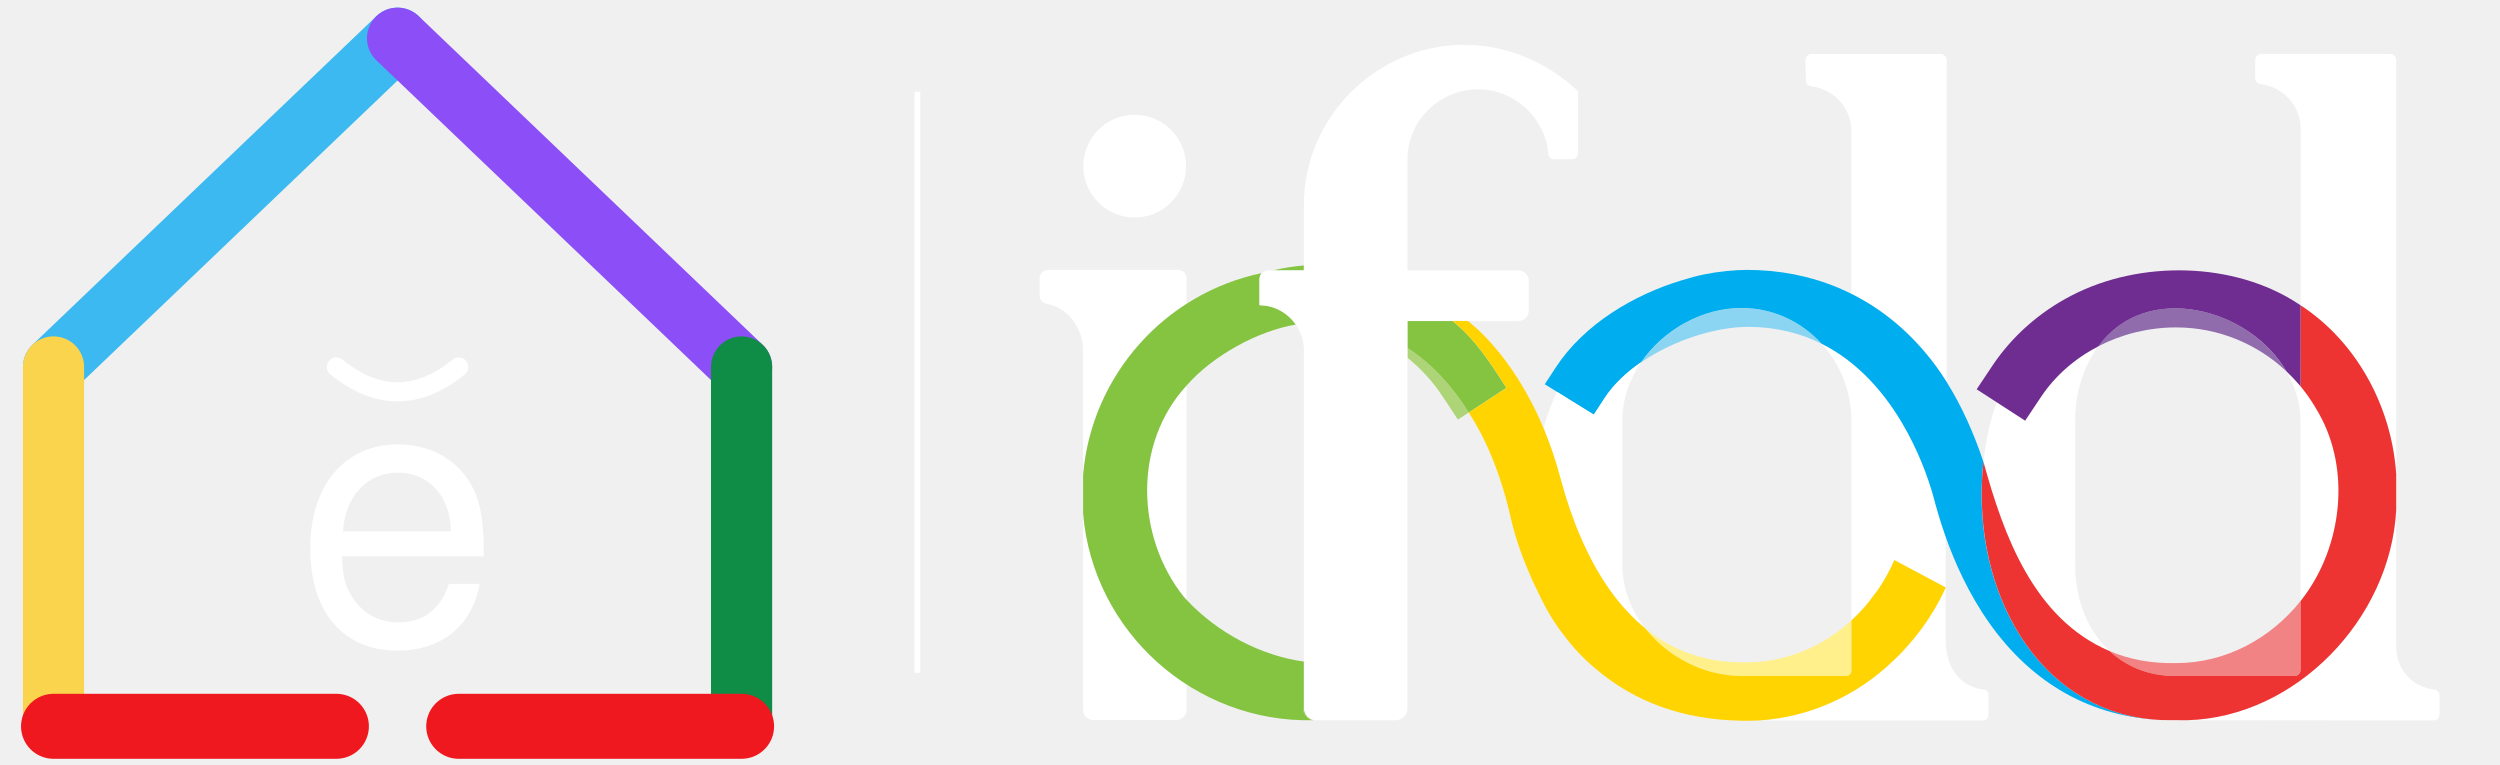
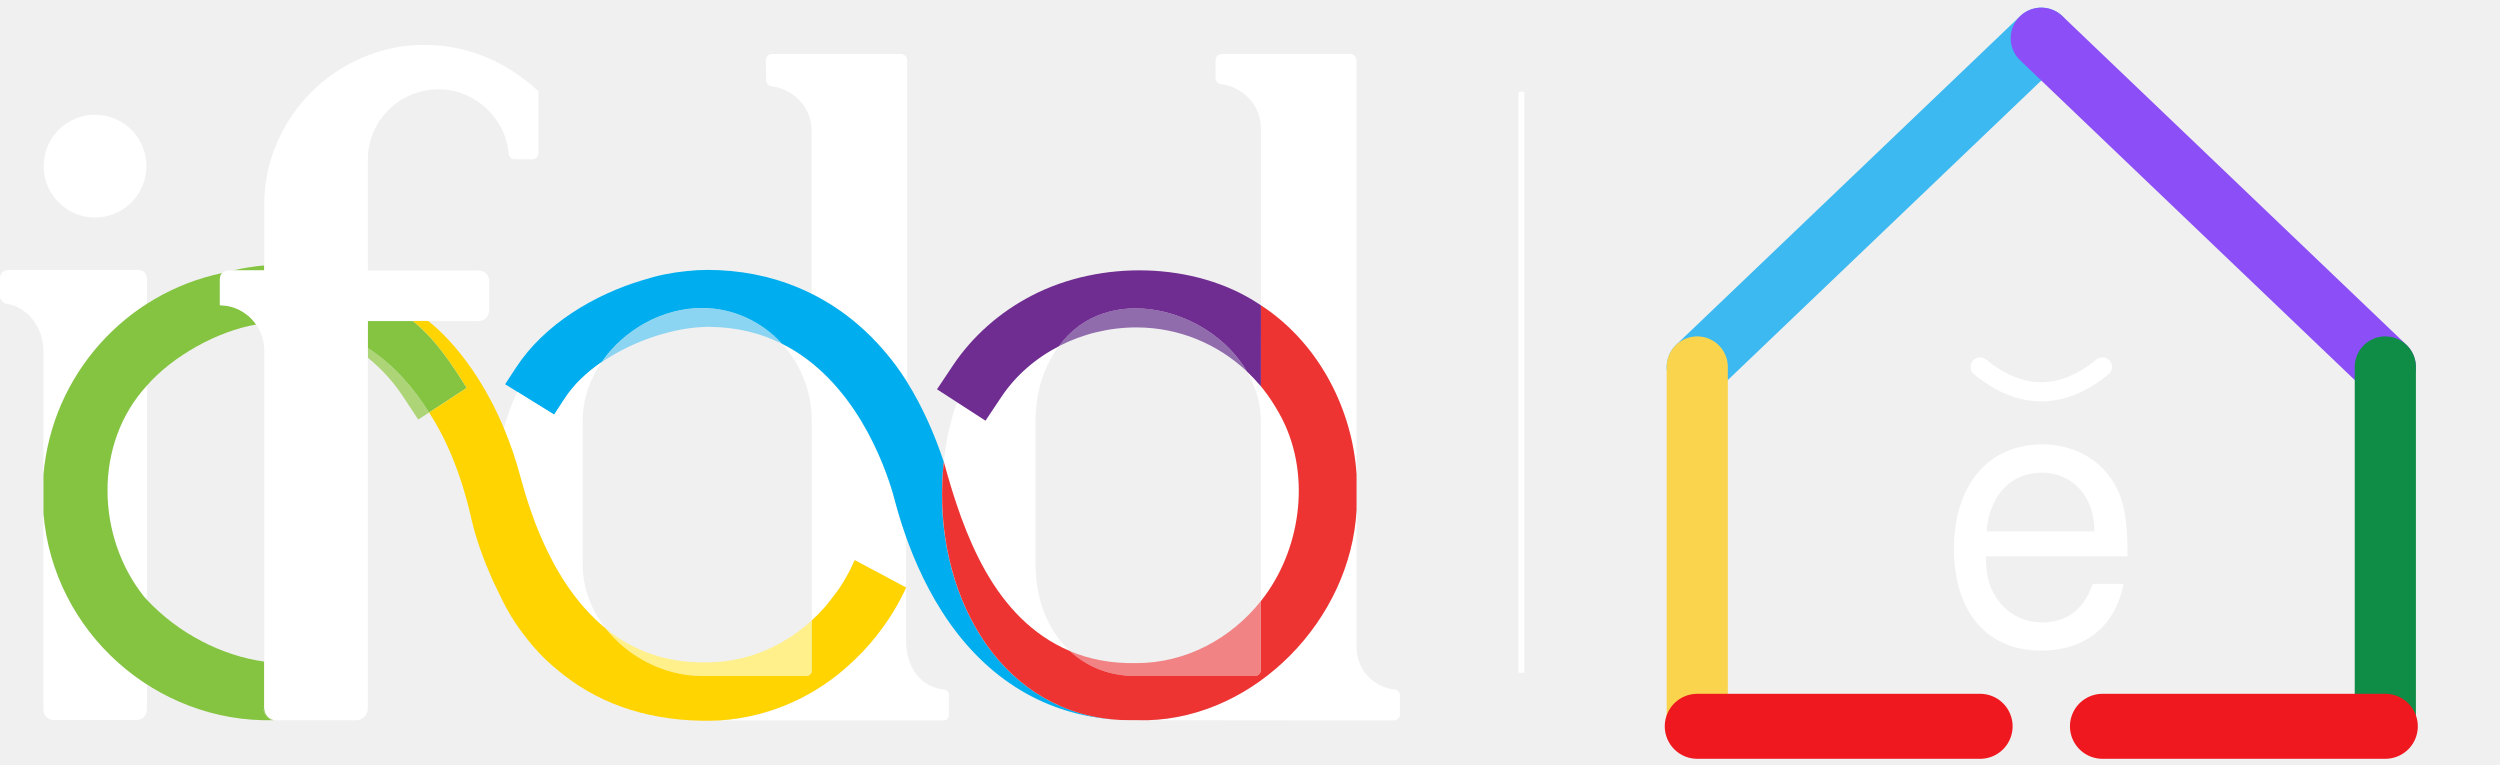
<svg xmlns="http://www.w3.org/2000/svg" viewBox="16 16 654 200" width="654" height="200">
-   <g fill="none" stroke-width="16" stroke-linecap="round">
-     <path d="M30 112L120 26" stroke="#3BB9F0" />
-     <path d="M120 26L210 112" stroke="#8B4EF7" />
-     <path d="M30 112V206" stroke="#FBD44E" />
-     <path d="M210 112V206" stroke="#0F8C46" />
-   </g>
-   <g fill="none" stroke="#F0181F" stroke-width="17" stroke-linecap="round">
-     <path d="M30 206H104" />
-     <path d="M136 206H210" />
-   </g>
-   <path d="M104 112Q120 125 136 112" fill="none" stroke="#FFFFFF" stroke-width="5" stroke-linecap="round" />
-   <text x="120" y="184" text-anchor="middle" font-family="Helvetica Neue, Helvetica, Arial, sans-serif" font-size="96" font-weight="300" fill="#FFFFFF">e</text>
-   <line x1="256" y1="40" x2="256" y2="192" stroke="#FFFFFF" stroke-width="1.5" />
-   <g transform="translate(216.1 -39.6) scale(1.2)">
+   <g transform="translate(-55.87 -39.6) scale(1.2)">
    <g>
      <path d="m117.49,104.2c-2.19.19-4.47.55-6.81,1.08h6.81v-1.08Z" fill="#85c441" />
      <path d="m254.6,154.08c-1.91-6.63-8.48-24.9-24.21-32.78,4.02,4.41,6.47,10.32,6.47,16.73v43.55c.99-.9,1.93-1.86,2.82-2.86.44-.51.86-1.04,1.27-1.58l1.77-2.34c1.35-1.99,2.52-4.12,3.5-6.36l11.19,5.97c-.81,1.76-1.71,3.48-2.72,5.15l-1.08,1.71c-1.65,2.5-3.52,4.87-5.61,7.07-.66.7-1.35,1.38-2.04,2.03-7.98,7.69-18.21,12.28-29.2,13.02h48.83c.63,0,1.15-.51,1.15-1.15v-4.43c0-.58-.44-1.08-1.02-1.14-4.79-.49-8.3-4.46-8.3-10.62v-22.68c-1.28-3.6-2.08-6.56-2.56-8.34-.1-.39-.19-.71-.26-.95Z" fill="#FFFFFF" />
      <path d="m230.39,121.29c-4.35-4.77-10.54-7.8-17.48-7.8-8.58,0-17.03,4.78-21.85,11.81,7.1-4.88,16.27-7.69,23.23-7.71,6.21,0,11.54,1.41,16.1,3.7Z" fill="#8cd5f2" />
      <path d="m307.66,190.89s-.09,0-.14,0c-5.43.11-10.19-.85-14.37-2.61,3.66,3.4,8.54,5.42,14.32,5.42h25.97c.73,0,1.32-.59,1.32-1.32v-15.01c-6.56,8.21-16.37,13.52-27.1,13.52Z" fill="#f28385" />
      <path d="m257.65,59.42c0-.73-.66-1.32-1.39-1.32h-28.09c-.73,0-1.32.59-1.32,1.32l.07,4.41c0,.67.51,1.23,1.18,1.31.02,0,.03,0,.05,0,.1.04.21.08.32.09.27.03.53.07.79.12,4.26,1.04,7.56,4.82,7.56,9.39v35.61c6.99,3.48,13.23,8.7,18.38,15.65.77,1.04,1.51,2.12,2.22,3.25.07.12.14.24.22.36V59.42Z" fill="#FFFFFF" />
      <g>
        <path d="m355.61,59.49c0-.73-.59-1.4-1.32-1.4h-28.09c-.73,0-1.32.67-1.32,1.4v3.88c0,.67.51,1.23,1.18,1.31,4.81.57,8.72,4.63,8.72,9.61v38.63s0,0,0,0v-.04c12.37,8.05,19.88,22.3,20.84,36.89V59.49Z" fill="#FFFFFF" />
        <g>
          <path d="m293.15,188.29c-4.78-4.43-7.51-11.2-7.51-18.88v-31.39c0-6.16,1.82-11.86,5.09-16.22-5.07,2.61-9.42,6.38-12.53,11.03l-3.47,5.2-6.21-4.02c-1.43,4.05-2.4,8.41-2.88,13,.01.05.02.09.04.13,4.3,15.71,10.87,34.09,27.48,41.13Z" fill="#FFFFFF" />
          <g>
            <path d="m265.39,149.79c-.04.62-.08,1.25-.09,1.88.02-.63.05-1.25.09-1.88Z" fill="none" />
            <path d="m265.3,151.67c.02-.63.05-1.26.09-1.88,0-.16.02-.31.03-.47.06-.77.13-1.54.21-2.3-2.03-6.13-4.72-12.17-8-17.4h0c-.07-.12-.14-.24-.22-.36-.71-1.12-1.45-2.21-2.22-3.25-5.16-6.95-11.39-12.18-18.39-15.65h0c-.9-.45-1.81-.87-2.73-1.26-6.19-2.61-12.92-3.93-19.98-3.93-1.45,0-2.96.09-4.51.26-3.3.32-6.49.98-9.54,1.96-10.6,3.16-21.47,9.62-27.64,19.05,0,0-1.24,1.87-2.39,3.66l2.66,1.65,8.04,4.98c.67-1.02,2.33-3.57,2.33-3.57,1.96-3.01,4.77-5.65,8-7.88,4.82-7.03,13.27-11.81,21.85-11.81,6.94,0,13.13,3.03,17.48,7.8,15.73,7.88,22.3,26.15,24.21,32.78.07.24.16.56.26.95.48,1.78,1.28,4.74,2.56,8.34,1.92,5.42,4.92,12.29,9.53,18.83,9.4,13.29,22.38,20.54,37.71,21.11-25.89-1.01-40.34-25.76-39.36-51.64Z" fill="#00aeef" />
            <g>
              <path d="m338.83,136.59c-1.07-1.91-2.24-3.77-3.61-5.48h0c-.15-.19-.3-.38-.46-.56h0c-.07-.08-.14-.17-.21-.25h0c-.9-1.06-1.86-2.07-2.87-3.02,1.94,3.26,3.08,6.92,3.08,10.75v39.35c.29-.36.56-.72.83-1.09,8.19-11.1,10.11-27.41,3.24-39.69Z" fill="#FFFFFF" />
              <g>
                <path d="m304.66,203.31c.65.02,1.3.04,1.96.04.37,0,.73,0,1.1-.01,0,0,0,0,0,0h0c-1.02-.03-2.05.01-3.06-.03Z" fill="none" />
                <g>
                  <path d="m363.89,196.65c-4.78-.55-8.28-4.42-8.28-9.39v-29.76s0,0,0,0c-1.26,23.84-21.93,45.18-45.52,45.84,14.62.04,53.66.04,53.66.04.73,0,1.32-.59,1.32-1.32v-4.1c0-.68-.51-1.24-1.18-1.31Z" fill="#FFFFFF" />
                  <path d="m304.66,203.31s.1,0,.19,0c-.06,0-.12,0-.19,0h0Z" fill="#FFFFFF" />
                  <path d="m355.52,148.47c-1.28-14.12-8.76-27.78-20.74-35.58,0,.16-.01,17.5-.01,17.66h0c.15.19.31.37.46.56h0c1.37,1.71,2.54,3.57,3.61,5.48,6.87,12.29,4.95,28.59-3.24,39.69-.27.37-.55.73-.83,1.09v15.01c0,.73-.59,1.32-1.32,1.32h-25.97c-5.78,0-10.65-2.02-14.32-5.42h0c-16.61-7.04-23.17-25.43-27.48-41.13-.01-.04-.02-.09-.04-.13-.08.77-.15,1.53-.21,2.3-.01.16-.02.31-.03.47-.04.63-.07,1.25-.09,1.88-.98,25.88,13.48,50.63,39.36,51.64,0,0,0,0,0,0h0c.06,0,.12,0,.19,0,.59.01,2.48.02,5.24.03,23.59-.66,44.27-21.99,45.52-45.84,0,0,0,0,0,0v-7.72c-.03-.44-.06-.87-.1-1.31Z" fill="#ee3433" />
                </g>
              </g>
            </g>
            <path d="m265.43,149.32c-.01.16-.02.31-.03.47.01-.16.02-.31.03-.47Z" fill="#FFFFFF" />
          </g>
        </g>
      </g>
      <g>
        <path d="m290.72,121.8h0c5.1-2.63,10.92-4.09,16.9-4.09,9.28,0,17.73,3.63,24.06,9.56h0c-8.07-13.9-30.63-19.77-40.96-5.47Z" fill="#906cad" />
        <path d="m334.55,112.73s-.07-.05-.11-.07h0s-.09-.05-.13-.08c0,0,0,0,0,0-13.95-9.21-34.45-9.61-49.47-1.82-7.01,3.62-12.96,8.89-17.21,15.24l-3.47,5.2c2.51,1.62,8.02,5.19,10.57,6.84l3.47-5.2c3.11-4.65,7.46-8.42,12.53-11.03h0c10.32-14.3,32.89-8.43,40.96,5.47h0c1.01.96,1.97,1.97,2.87,3.03h0c.07.08.14.17.21.25,0-.09.01-17.56.01-17.66-.07-.05-.15-.1-.22-.15Z" fill="#6f2c91" />
      </g>
      <path d="m140.07,122.19v2.12c2.94,2.38,5.5,5.17,7.53,8.23l3.47,5.26,2.36-1.54c-3.26-5.18-7.62-10.34-13.36-14.07Z" fill="#add476" />
      <path d="m213.91,190.72c-9.03.19-16.24-2.72-21.99-7.38,4.93,6.3,12.9,10.37,20.99,10.37h22.8c.63,0,1.15-.51,1.15-1.15v-10.98c-6.21,5.67-14.21,9.14-22.81,9.14-.05,0-.09,0-.14,0Z" fill="#fff08c" />
      <path d="m122.11,203.32h6.31-7.57c.42.01.84,0,1.26,0Z" fill="#FFFFFF" />
      <path d="m161.26,153.98c.07.25-.1-.39,0,0h0Z" fill="#FFFFFF" />
      <path d="m173.43,150.64c.08.3-.13-.48,0,0h0Z" fill="#FFFFFF" />
      <g>
        <path d="m161.26,153.98c.07.25-.1-.39,0,0h0Z" fill="none" />
        <path d="m149.91,116.29h-9.84v5.9c5.74,3.73,10.11,8.88,13.36,14.07l8.21-5.37c-5.78-9.28-8.55-11.86-11.73-14.6Z" fill="#85c441" />
      </g>
      <path d="m91.81,82.55h0c0-6.19-5.02-11.2-11.2-11.2s-11.2,5.02-11.2,11.2h0c0,6.19,5.02,11.2,11.2,11.2s11.2-5.02,11.2-11.2Z" fill="#FFFFFF" />
      <path d="m91.9,193.48v.03s.01,0,.02.01v-.03s-.01,0-.02-.01Z" fill="#3cc4f1" />
      <path d="m69.34,158.23v42.81c0,1.25,1.01,2.26,2.26,2.26h18.06c1.25,0,2.26-1.01,2.26-2.26v-5.5c-12.58-8.04-21.25-21.61-22.57-37.31Z" fill="#FFFFFF" />
      <path d="m91.92,112.53v-5.54c0-1.01-.82-1.82-1.82-1.82h-28.39c-1.01,0-1.82.82-1.82,1.82v3.8c0,.91.68,1.66,1.58,1.8,4.58.73,7.88,5.32,7.88,10.15v27.12c1.32-15.69,10-29.3,22.57-37.34Z" fill="#FFFFFF" />
      <g>
        <path d="m118.92,203.09c.05.03.1.05.15.08-.05-.02-.1-.05-.15-.08Z" fill="none" />
        <path d="m118.56,202.86s.09.07.14.1c-.05-.03-.1-.07-.14-.1Z" fill="none" />
        <path d="m118.36,202.7s-.09-.09-.13-.13c.04.05.08.09.13.13Z" fill="none" />
        <path d="m117.57,201.37c.02.09.04.19.07.27-.03-.09-.05-.18-.07-.27Z" fill="none" />
        <path d="m117.95,202.22c.04.06.07.12.12.17-.04-.05-.08-.11-.12-.17Z" fill="none" />
        <path d="m117.73,201.83c.03.07.06.14.1.21-.04-.07-.07-.14-.1-.21Z" fill="none" />
        <path d="m117.53,201.22c0,.05.03.1.04.15-.01-.05-.03-.1-.04-.15Z" fill="#FFFFFF" />
        <path d="m117.65,201.64c.02.06.05.12.08.18-.03-.06-.06-.12-.08-.18Z" fill="#FFFFFF" />
        <path d="m119.33,203.25c-.08-.03-.17-.05-.25-.09.08.03.16.06.25.09Z" fill="#FFFFFF" />
        <path d="m118.56,202.86c-.07-.05-.14-.1-.2-.16.06.06.13.11.2.16Z" fill="#FFFFFF" />
        <g>
          <path d="m119.33,203.25s.05.02.09.03c-.03,0-.06-.02-.09-.03Z" fill="none" />
          <g>
            <path d="m91.28,176.41c.21.24.42.47.64.7v-46.73c-11.69,12.69-11.05,32.98-.64,46.03Z" fill="#FFFFFF" />
            <g>
              <g>
                <path d="m114.05,115.2s-.05-.04-.08-.06c.04.03.07.06.11.09-.01,0-.02-.02-.03-.03Z" fill="none" />
                <path d="m114.95,116.09c.28.31.54.65.78.99-.24-.35-.5-.68-.78-.99Z" fill="none" />
                <path d="m108.81,112.91s.09,0,.13.01c-.04,0-.09,0-.13-.01Z" fill="none" />
                <path d="m113.33,114.63c-.1-.07-.21-.14-.32-.21.16.1.31.21.47.33-.05-.04-.1-.08-.15-.12Z" fill="none" />
                <path d="m112.72,114.23s-.08-.04-.11-.06c.06.03.12.07.17.1-.02-.01-.04-.03-.06-.04Z" fill="none" />
                <path d="m91.92,130.37h0c-11.69,12.69-11.05,32.98-.64,46.03.21.24.42.47.64.7h0c6.8,7.26,16.3,12.19,25.57,13.45h0v-67.82c0-2.09-.65-4.04-1.76-5.66,0,0,0,0,0,0-8.31,1.4-18.1,6.78-23.81,13.29Z" fill="none" />
                <polygon points="107.83 112.86 107.82 112.85 107.82 112.85 107.83 112.86" fill="none" />
                <path d="m119.42,203.28c-1.11-.29-1.93-1.37-1.92-2.52,0,.16-.15.31-.13.45,0,.05.03.1.04.15.02.09.04.19.07.27.02.06.05.12.08.18.03.07.06.14.1.21.04.06.08.12.12.19.04.06.07.12.12.17.05.06.11.12.16.18.04.05.08.09.13.13.06.06.13.11.2.16.05.03.09.07.14.1.07.05.15.09.23.13.05.03.1.05.15.08.08.03.16.06.25.09.03,0,.06.02.09.03.07.02.15.04.17.05,0,0,.08,0,.13,0,.01,0,.03,0,.04,0-.03,0-.11-.03-.18-.05Z" fill="none" />
                <path d="m119.25,203.28s-.06-.02-.09-.03c-.08-.03-.17-.05-.25-.09-.05-.02-.1-.05-.15-.08-.08-.04-.15-.08-.23-.13-.05-.03-.09-.07-.14-.1-.07-.05-.14-.1-.2-.16-.05-.04-.09-.09-.13-.13-.06-.06-.11-.11-.16-.18-.04-.05-.08-.11-.12-.17-.04-.06-.09-.12-.12-.19-.04-.07-.07-.14-.1-.21-.03-.06-.06-.12-.08-.18-.03-.09-.05-.18-.07-.27-.01-.05-.03-.1-.04-.15-.03-.15.13-.3.13-.45v-10.2c-9.27-1.27-18.78-6.19-25.57-13.46h0c-.22-.23-.43-.46-.64-.7-10.41-13.06-11.05-33.34.64-46.03h0c5.71-6.51,15.5-11.89,23.81-13.29,0,0,0,0,0,0-.24-.35-.5-.68-.78-.99,0,0,0,0,0,0-.27-.3-.56-.59-.87-.85-.04-.03-.07-.06-.11-.09-.16-.14-.33-.27-.5-.39-.15-.11-.31-.22-.47-.33-.08-.05-.15-.1-.23-.15-.06-.04-.12-.07-.17-.1-.2-.12-.41-.23-.62-.33-.06-.03-.12-.06-.18-.09-.24-.11-.49-.21-.74-.31-.07-.03-.14-.05-.21-.07-.27-.09-.53-.17-.81-.24-.04,0-.07-.02-.11-.02-.33-.08-.67-.14-1-.18-.04,0-.09,0-.13-.01-.33-.04-.65-.06-.98-.06,0,0,0,0,0,0h0v-5.14h0s0,0,0,0v-.57c.02-.27.07-.55.17-.79.09-.19.2-.37.35-.51-20.96,4.33-37.15,22.14-38.98,44.02v8.37c2.13,25.93,24.47,45.73,50.21,45.09-.05,0-.13,0-.13,0-.02,0-.11-.03-.17-.05Z" fill="#85c441" />
                <path d="m107.83,112.86c.33,0,.66.02.98.06-.32-.03-.65-.06-.98-.06Z" fill="#FFFFFF" />
                <path d="m152.54,56.1c-19.35,0-35.04,15.91-35.04,34.83v14.36h-7.25s0,0,0,0h-.6c-.51,0-.98.21-1.31.56-.14.15-.26.32-.35.51-.1.25-.15.52-.17.79v.57h0s0,0,0,0v5.14s0,0,0,0c.33,0,.72.03,1.05.06.04,0-.04,0,0,0,.34.04.79.12,1.12.2.04,0-.04,0,0,0,.27.07.7.2.97.29.07.02-.07-.03,0,0,.25.09.6.23.84.35.06.03.12.06.18.09.21.1.42.22.62.33.04.02.32.2.4.25.11.07.42.29.47.33.17.13.34.26.5.39.02.02.1.08.11.09.31.27.6.56.87.86,0,0,0,0,0,0,.28.31.55.65.79,1,0,0,0,0,0,0,0,0,0,0,0,0,1.11,1.61,1.76,3.57,1.76,5.66v67.82h0v10.2c0,1.15.81,2.23,1.92,2.52.07.02.15.04.18.05-.01,0-.02,0-.04,0,.02,0,.03,0,.03,0,.25.01.67-.02,1.26,0h7.57s9.03,0,9.03,0c1.45,0,2.62-1.12,2.62-2.56v-84.47h24.15c1.27,0,2.3-1.03,2.3-2.3v-6.52c0-1.21-.98-2.19-2.19-2.19h-24.25v-24.25c0-8.38,6.88-15.26,15.48-15.26,7.76,0,14.56,6.21,15.21,14.02.06.7.65,1.24,1.35,1.24h3.79c.75,0,1.36-.61,1.36-1.36v-13.48c-6.45-6.02-15.05-10.1-24.73-10.1Z" fill="#FFFFFF" />
              </g>
              <path d="m119.42,203.28c-1.11-.29-1.93-1.37-1.92-2.52v-10.2h0v10.2c0,.16-.15.31-.13.45,0,.05.03.1.04.15.02.09.04.19.07.27.02.06.05.12.08.18.03.07.06.14.1.21.04.06.08.12.12.19.04.06.07.12.12.17.05.06.11.12.16.18.04.05.08.09.13.13.06.06.13.11.2.16.05.03.09.07.14.1.07.05.15.09.23.13.05.03.1.05.15.08.08.03.16.06.25.09.03,0,.06.02.09.03.07.02.15.04.17.05,0,0,.08,0,.13,0,.01,0,.03,0,.04,0-.03,0-.11-.03-.18-.05Z" fill="#85c441" />
            </g>
          </g>
        </g>
        <path d="m118.7,202.96c.07.05.15.09.23.13-.08-.04-.15-.08-.23-.13Z" fill="#FFFFFF" />
        <path d="m118.07,202.39c.05.06.11.12.16.18-.06-.06-.11-.11-.16-.18Z" fill="#FFFFFF" />
      </g>
    </g>
    <g>
      <path d="m176.79,160.94c-.09-.24-.18-.47-.27-.71.09.24.18.47.27.71Z" fill="none" />
      <path d="m188.02,179.65c-.31-.33-.62-.67-.92-1.01.3.34.61.68.92,1.01Z" fill="none" />
      <path d="m174.47,154.28c-.08-.25-.15-.49-.22-.73.07.24.15.49.22.73Z" fill="none" />
      <path d="m191.91,183.32c-.57-.47-1.13-.95-1.68-1.45.55.5,1.1.99,1.68,1.45Z" fill="none" />
      <path d="m189.69,181.35c-.36-.34-.72-.69-1.06-1.05.35.36.71.7,1.06,1.05Z" fill="none" />
      <path d="m181.3,170.44s0,0,0,0c-.3-.51-.58-1.04-.86-1.56.28.52.56,1.05.86,1.56Z" fill="none" />
      <path d="m181.33,170.49c.37.65.76,1.28,1.15,1.91-.4-.63-.78-1.27-1.15-1.91,0,0,0,0,0,0Z" fill="none" />
      <path d="m186.49,177.93c-.29-.34-.57-.69-.84-1.04.28.35.56.69.84,1.04Z" fill="none" />
      <path d="m183.73,174.3c-.28-.4-.54-.81-.81-1.22.27.41.53.82.81,1.22Z" fill="none" />
      <path d="m185.07,176.14c-.27-.36-.54-.73-.8-1.09.26.37.53.73.8,1.09Z" fill="none" />
      <polygon points="173.43 150.64 173.43 150.64 173.43 150.65 173.43 150.64 173.43 150.64" fill="none" />
      <path d="m173.43,150.64c.08.3-.13-.48,0,0h0Z" fill="none" />
      <path d="m173.43,150.64c-.13-.48.08.3,0,0,0,0,0,0,0,.01.25.95.53,1.92.82,2.89.07.24.15.49.22.73.6,1.97,1.28,3.97,2.04,5.96.09.24.18.47.27.71.39,1,.8,2,1.23,2.99,0,.01.01.03.02.04.61,1.38,1.27,2.75,1.96,4.09.09.17.18.34.27.51.05.1.11.2.16.3.28.52.56,1.05.86,1.56,0,.02.02.03.03.05.37.65.76,1.28,1.15,1.91.14.23.3.45.44.68.27.41.53.82.81,1.22.17.25.35.5.53.75.26.37.53.73.8,1.09.19.25.39.5.58.75.28.35.56.69.84,1.04.2.24.4.48.61.71.3.34.61.68.92,1.01.2.22.4.44.61.65.35.36.71.7,1.06,1.05.18.17.36.35.54.52.55.5,1.1.99,1.68,1.45,0,0,0,0,.01.01-3.07-3.93-4.97-8.72-4.97-13.92v-31.39c0-4.62,1.54-8.99,4.1-12.72-3.23,2.22-6.03,4.87-8,7.88,0,0-1.66,2.55-2.33,3.57l-8.04-4.98c-1.19,2.54-2.17,5.22-2.92,8.02,1.35,3.24,2.6,6.85,3.66,10.86,0,0,0,0,0,0Z" fill="#FFFFFF" />
      <path d="m191.92,183.33s0,0,0,0c0,0,0,0-.01-.01,0,0,0,0,.02.01Z" fill="#ffd400" />
      <path d="m187.1,178.64c-.21-.23-.41-.47-.61-.71.2.24.4.48.61.71Z" fill="#ffd400" />
      <path d="m188.62,180.3c-.21-.21-.41-.43-.61-.65.2.22.4.43.61.65Z" fill="#ffd400" />
      <path d="m190.23,181.87c-.18-.17-.36-.35-.54-.52.18.17.36.35.54.52Z" fill="#ffd400" />
      <path d="m246.22,168.43c-.97,2.24-2.14,4.37-3.49,6.36l-1.77,2.34c-.41.54-.83,1.07-1.27,1.58-.89,1.01-1.84,1.96-2.82,2.86v10.98c0,.63-.51,1.15-1.15,1.15h-22.8c-8.09,0-16.06-4.08-20.99-10.37,0,0,0,0-.02-.01-.57-.47-1.13-.95-1.68-1.45-.18-.17-.36-.35-.54-.52-.36-.34-.72-.69-1.06-1.05-.21-.21-.41-.43-.61-.65-.31-.33-.62-.67-.92-1.01-.21-.23-.41-.47-.61-.71-.29-.34-.57-.69-.84-1.04-.2-.25-.39-.5-.58-.75-.27-.36-.54-.73-.8-1.09-.18-.25-.36-.5-.53-.75-.28-.4-.54-.81-.81-1.22-.15-.23-.3-.45-.44-.68-.4-.63-.78-1.27-1.15-1.91,0,0,0,0,0,0,0-.02-.02-.03-.03-.05,0,0,0,0,0,0-.3-.51-.58-1.04-.86-1.56-1.38-2.58-2.59-5.24-3.65-7.93-.09-.24-.18-.47-.27-.71-.76-1.99-1.44-3.99-2.04-5.96-.08-.25-.15-.49-.22-.73-.29-.97-.57-1.94-.82-2.89,0,0,0,0,0-.01,0,0,0,0,0,0-1.06-4.01-2.31-7.62-3.66-10.86-6.95-16.68-16.58-23.49-16.58-23.49h-3.29c3.18,2.74,5.95,5.32,11.73,14.6l-1.82,1.19h0s-6.39,4.18-6.39,4.18c3.43,5.25,6.87,12.77,9.22,23.2.99,4.37,2.65,8.87,4.6,13.29,0,.01.66,1.41,1.14,2.37,1.46,3.17,3.19,6.27,5.26,9.01.12.15.23.3.35.45,2.09,2.82,4.46,5.38,7.15,7.57h0c8.52,7.28,19.14,11.08,31.71,11.29.26.03,2.88.01,3.91-.06,10.98-.73,21.22-5.33,29.2-13.02.69-.66,1.38-1.33,2.04-2.03,2.09-2.21,3.96-4.58,5.61-7.07l1.08-1.71c1.01-1.67,1.91-3.38,2.72-5.15l-11.19-5.97Z" fill="#ffd400" />
      <path d="m176.52,160.24c-.76-1.99-1.44-3.99-2.04-5.96.6,1.97,1.28,3.97,2.04,5.96Z" fill="#ffd400" />
      <path d="m174.25,153.54c-.29-.97-.57-1.94-.82-2.89.25.95.53,1.92.82,2.89Z" fill="#ffd400" />
      <path d="m180.01,168.07c-.7-1.34-1.35-2.71-1.96-4.09,0-.01-.01-.03-.02-.04-.44-.99-.84-1.99-1.23-2.99,1.06,2.69,2.27,5.36,3.65,7.93-.05-.1-.11-.2-.16-.3-.09-.17-.18-.34-.27-.51Z" fill="#ffd400" />
      <path d="m185.65,176.89c-.2-.25-.39-.5-.58-.75.19.25.39.5.58.75Z" fill="#ffd400" />
      <path d="m181.33,170.49s-.02-.03-.03-.05c0,.02.02.03.03.05Z" fill="#ffd400" />
      <path d="m184.27,175.05c-.18-.25-.36-.5-.53-.75.17.25.35.5.53.75Z" fill="#ffd400" />
      <path d="m182.92,173.08c-.15-.23-.3-.45-.44-.68.14.23.3.45.44.68Z" fill="#ffd400" />
    </g>
  </g>
+   <line x1="414" y1="40" x2="414" y2="192" stroke="#FFFFFF" stroke-width="1.5" />
+   <g transform="translate(430 0)">
+     <g fill="none" stroke-width="16" stroke-linecap="round">
+       <path d="M30 112L120 26" stroke="#3BB9F0" />
+       <path d="M120 26L210 112" stroke="#8B4EF7" />
+       <path d="M30 112V206" stroke="#FBD44E" />
+       <path d="M210 112V206" stroke="#0F8C46" />
+     </g>
+     <g fill="none" stroke="#F0181F" stroke-width="17" stroke-linecap="round">
+       <path d="M30 206H104" />
+       <path d="M136 206H210" />
+     </g>
+     <path d="M104 112Q120 125 136 112" fill="none" stroke="#FFFFFF" stroke-width="5" stroke-linecap="round" />
+     <text x="120" y="184" text-anchor="middle" font-family="Helvetica Neue, Helvetica, Arial, sans-serif" font-size="96" font-weight="300" fill="#FFFFFF">e</text>
+   </g>
</svg>
